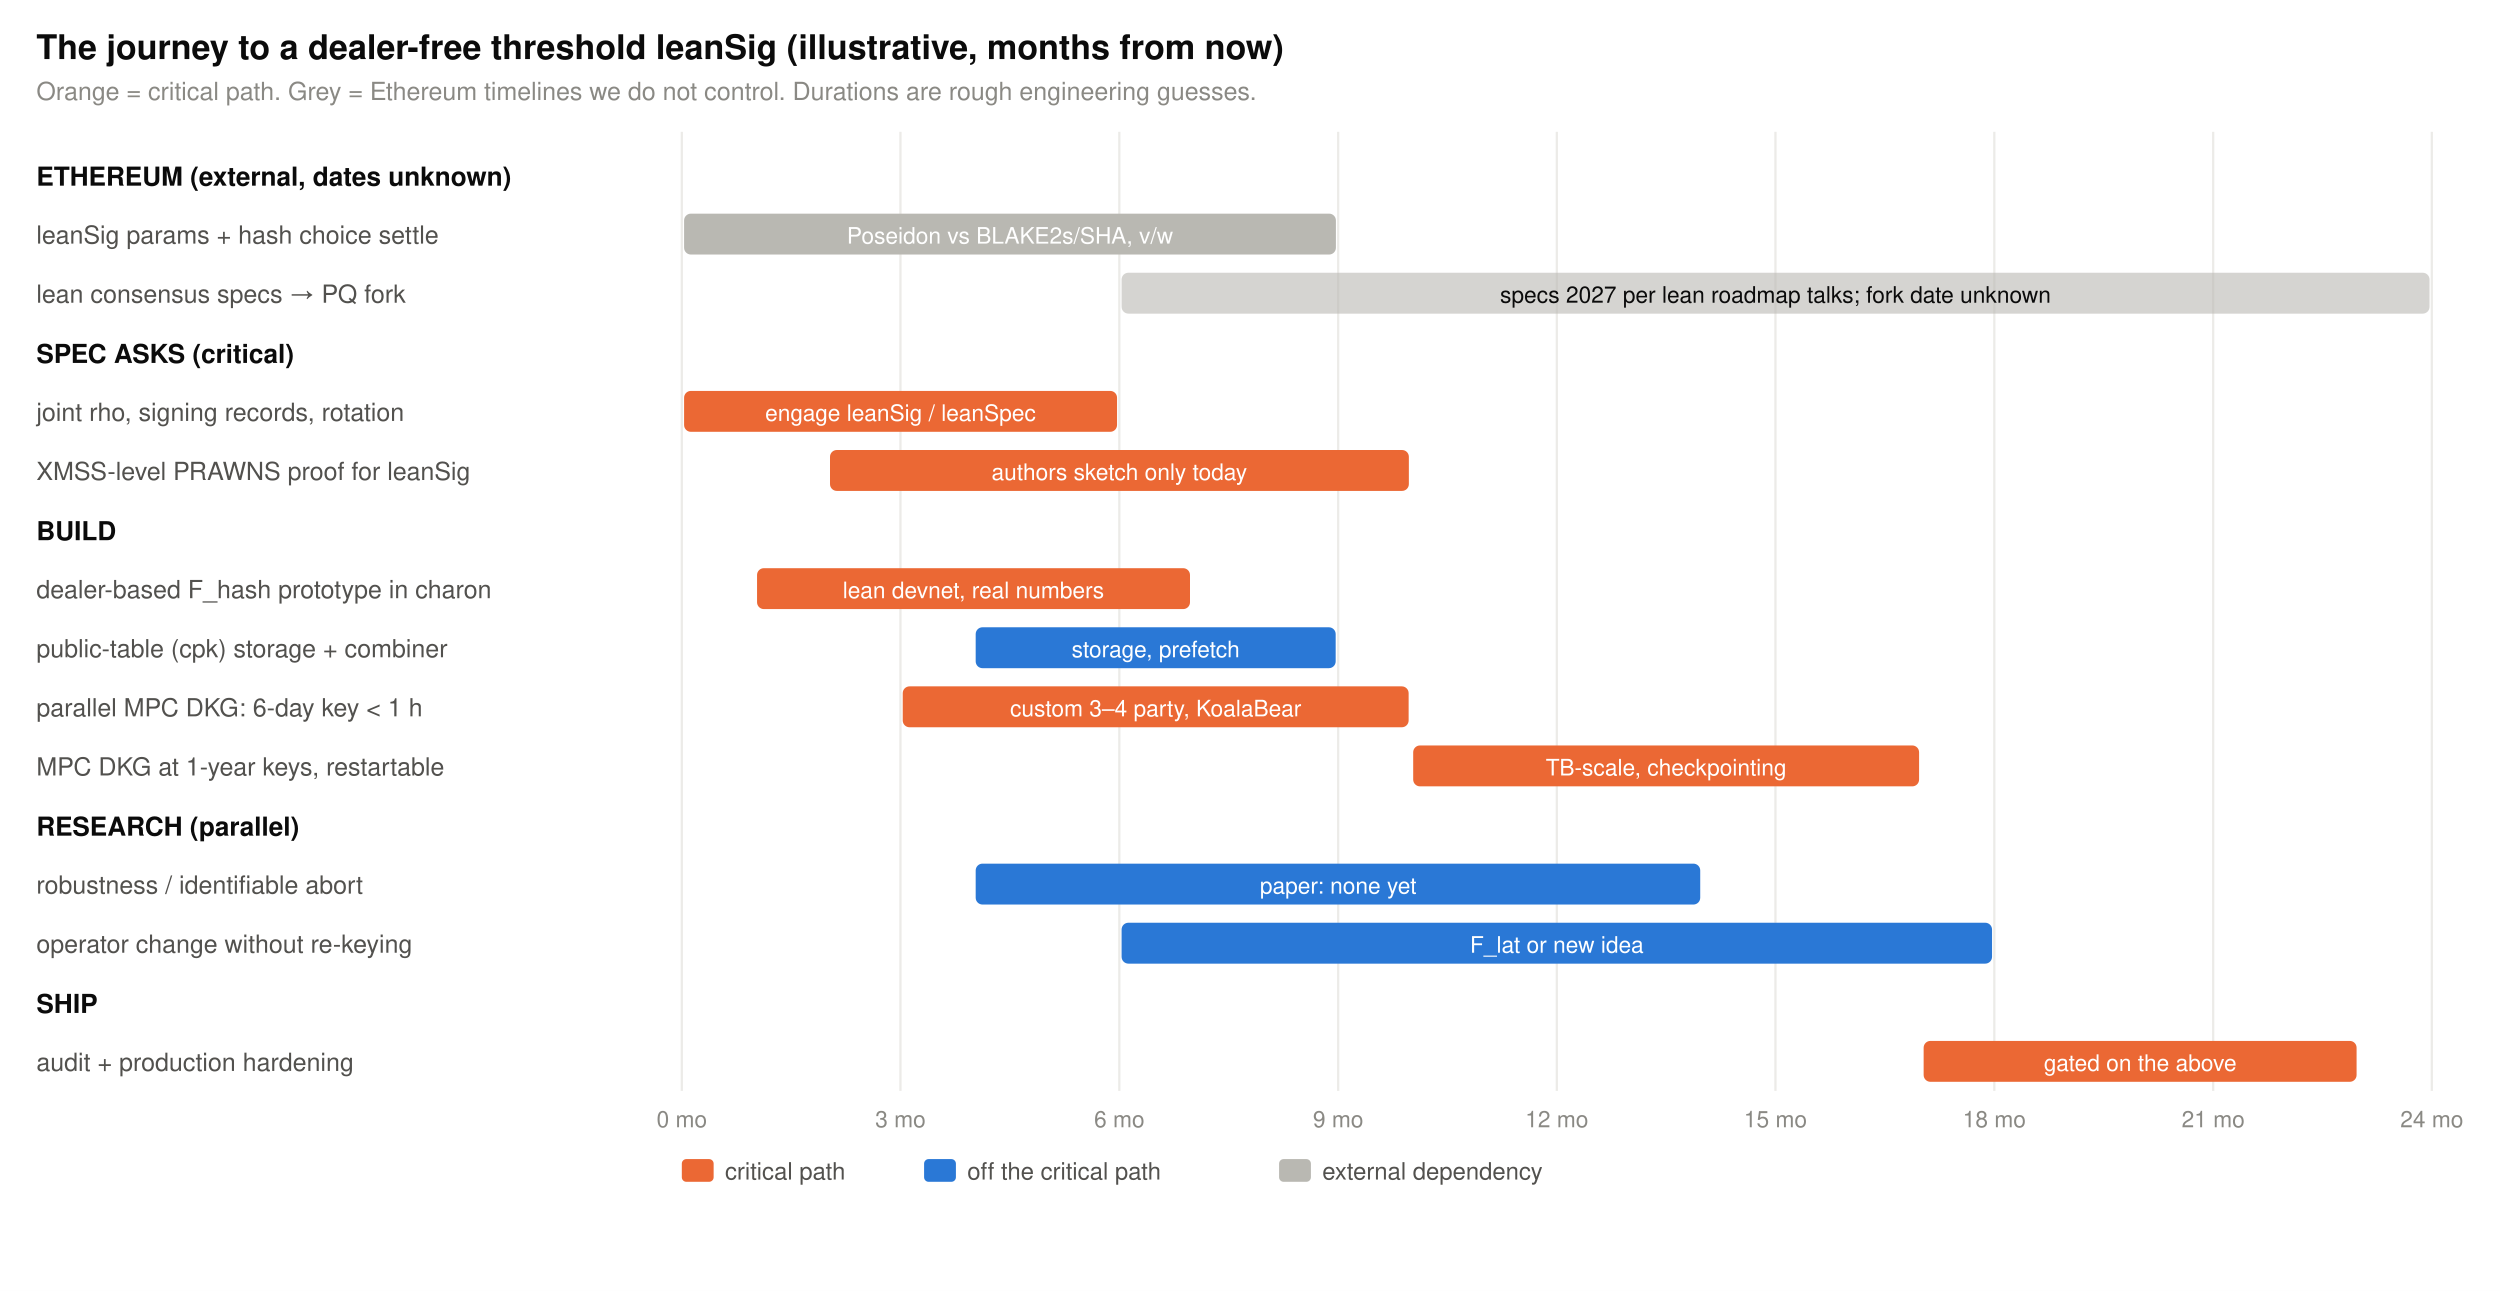
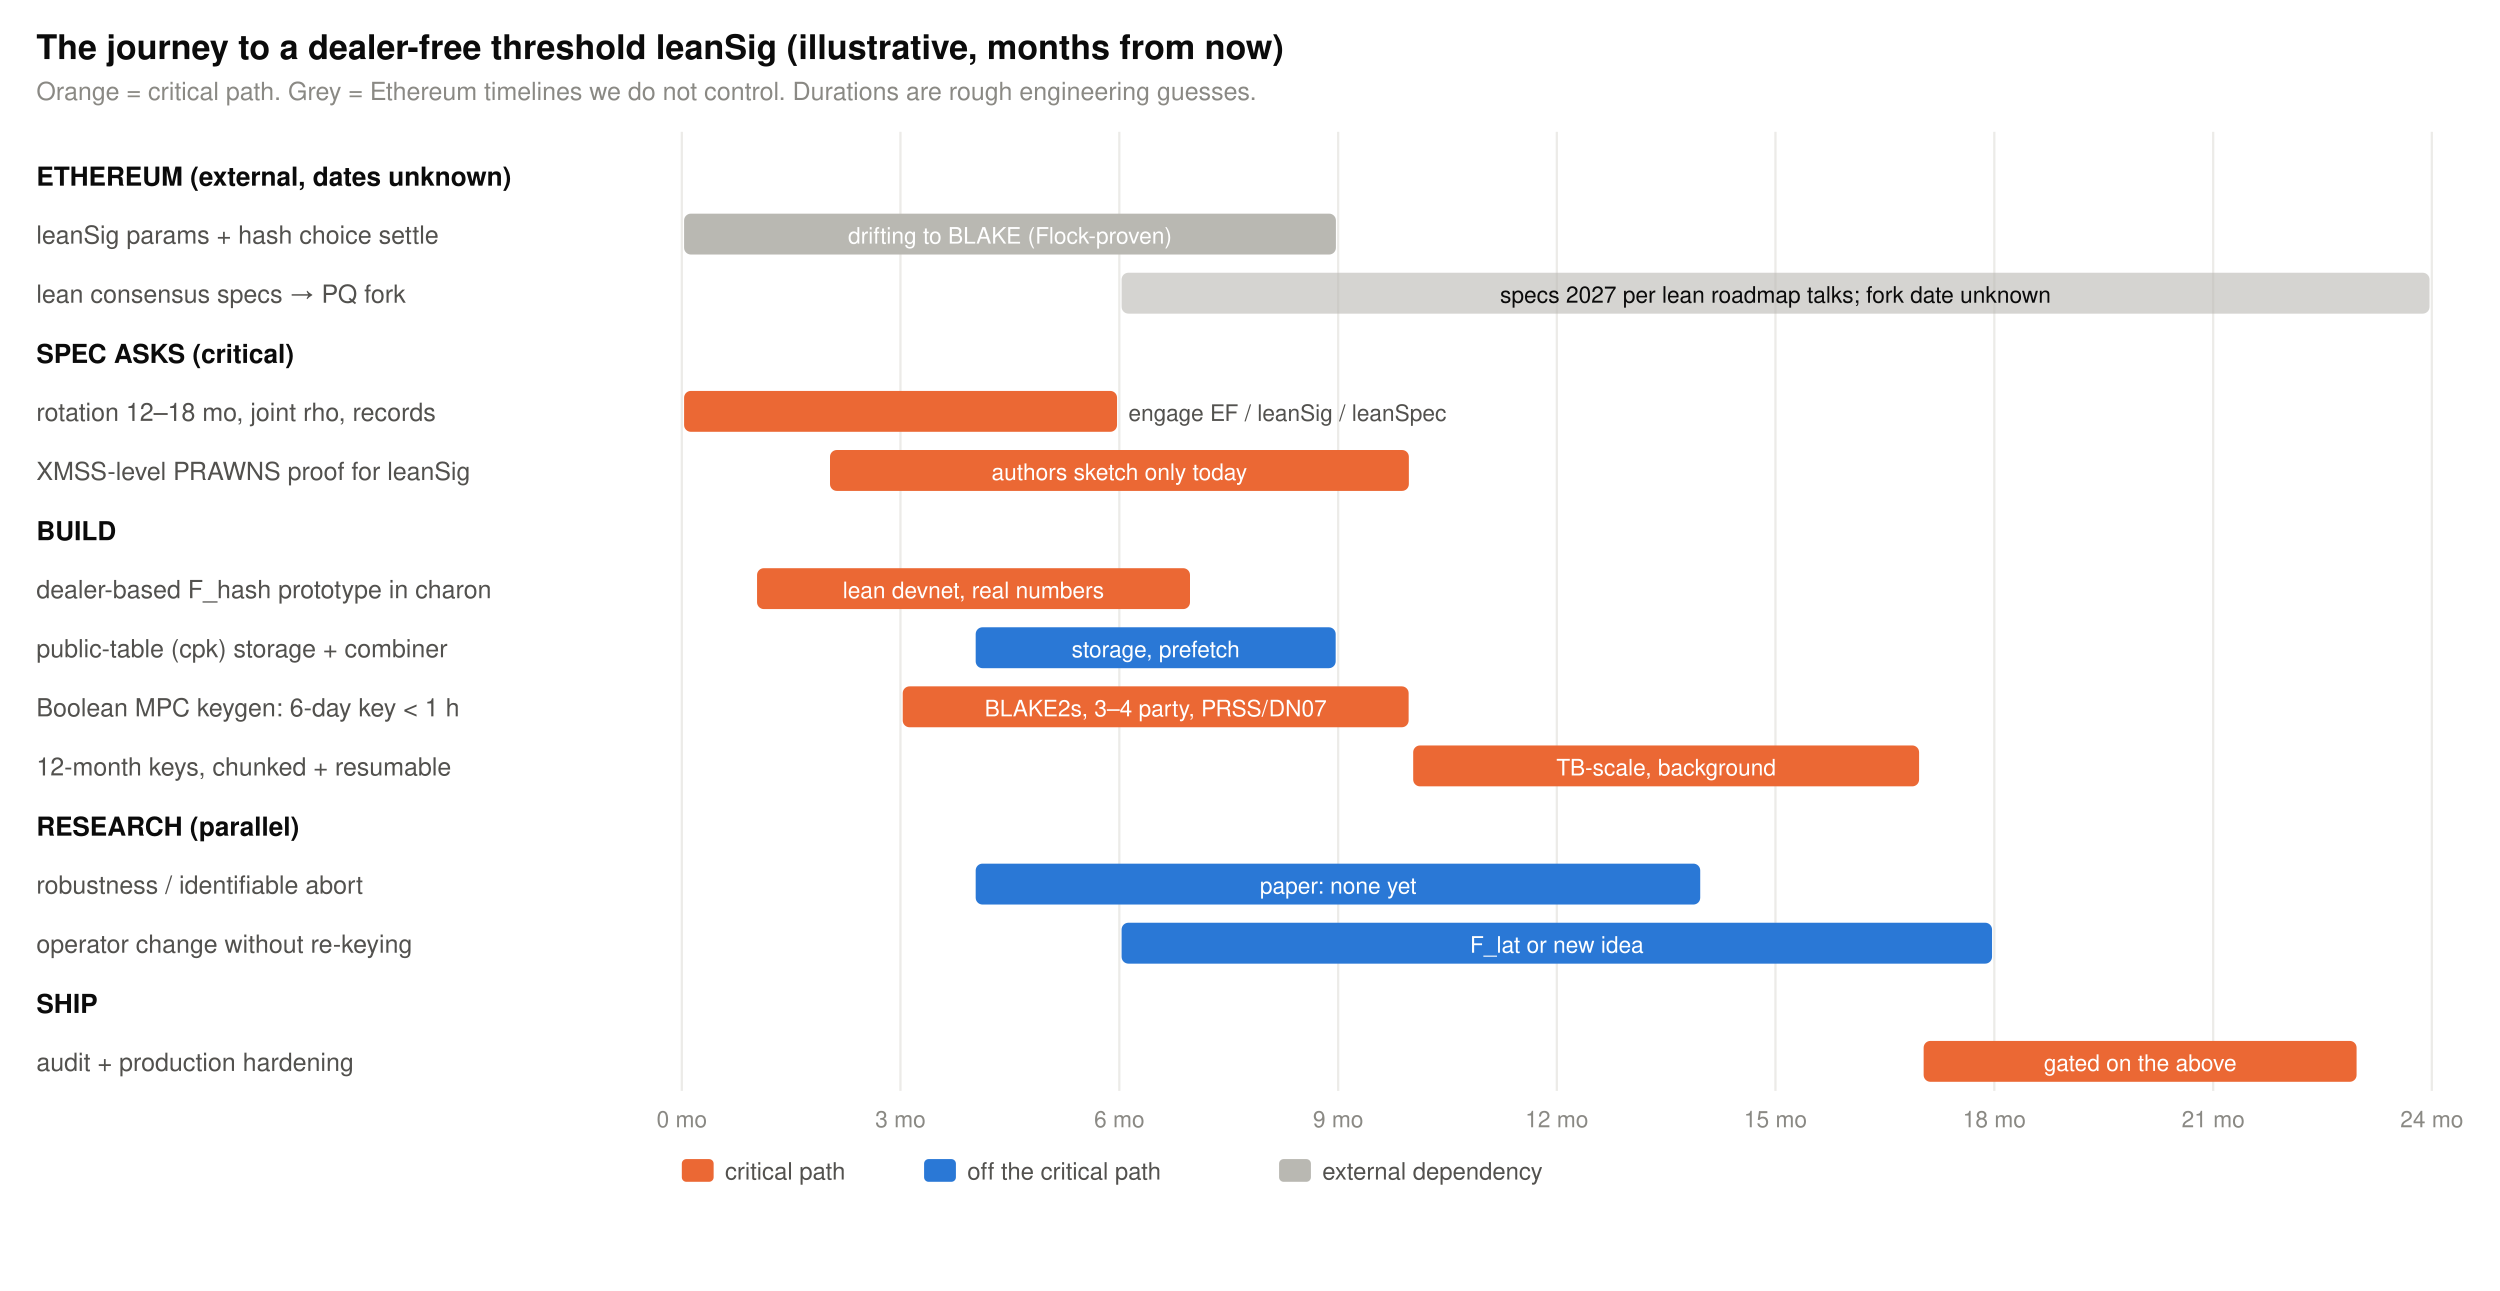
<svg xmlns="http://www.w3.org/2000/svg" width="1100" height="568" viewBox="0 0 1100 568" font-family="Helvetica, Arial, sans-serif">
  <rect x="0" y="0" width="1100" height="568" fill="#ffffff" />
  <text x="16.0" y="26.0" font-size="15" fill="#0b0b0b" text-anchor="start" font-weight="bold">The journey to a dealer-free threshold leanSig (illustrative, months from now)</text>
  <text x="16.0" y="44.0" font-size="11" fill="#8a8984" text-anchor="start" font-weight="normal">Orange = critical path. Grey = Ethereum timelines we do not control. Durations are rough engineering guesses.</text>
  <line x1="300.0" y1="58.0" x2="300.0" y2="480.0" stroke="#ecebe8" stroke-width="1" />
  <text x="300.0" y="496.0" font-size="10" fill="#8a8984" text-anchor="middle" font-weight="normal">0 mo</text>
  <line x1="396.2" y1="58.0" x2="396.2" y2="480.0" stroke="#ecebe8" stroke-width="1" />
  <text x="396.2" y="496.0" font-size="10" fill="#8a8984" text-anchor="middle" font-weight="normal">3 mo</text>
  <line x1="492.5" y1="58.0" x2="492.5" y2="480.0" stroke="#ecebe8" stroke-width="1" />
  <text x="492.5" y="496.0" font-size="10" fill="#8a8984" text-anchor="middle" font-weight="normal">6 mo</text>
  <line x1="588.8" y1="58.0" x2="588.8" y2="480.0" stroke="#ecebe8" stroke-width="1" />
  <text x="588.8" y="496.0" font-size="10" fill="#8a8984" text-anchor="middle" font-weight="normal">9 mo</text>
  <line x1="685.0" y1="58.0" x2="685.0" y2="480.0" stroke="#ecebe8" stroke-width="1" />
  <text x="685.0" y="496.0" font-size="10" fill="#8a8984" text-anchor="middle" font-weight="normal">12 mo</text>
  <line x1="781.2" y1="58.0" x2="781.2" y2="480.0" stroke="#ecebe8" stroke-width="1" />
  <text x="781.2" y="496.0" font-size="10" fill="#8a8984" text-anchor="middle" font-weight="normal">15 mo</text>
  <line x1="877.5" y1="58.0" x2="877.5" y2="480.0" stroke="#ecebe8" stroke-width="1" />
  <text x="877.5" y="496.0" font-size="10" fill="#8a8984" text-anchor="middle" font-weight="normal">18 mo</text>
  <line x1="973.8" y1="58.0" x2="973.8" y2="480.0" stroke="#ecebe8" stroke-width="1" />
  <text x="973.8" y="496.0" font-size="10" fill="#8a8984" text-anchor="middle" font-weight="normal">21 mo</text>
  <line x1="1070.0" y1="58.0" x2="1070.0" y2="480.0" stroke="#ecebe8" stroke-width="1" />
  <text x="1070.0" y="496.0" font-size="10" fill="#8a8984" text-anchor="middle" font-weight="normal">24 mo</text>
  <text x="16.0" y="81.7" font-size="11.5" fill="#0b0b0b" text-anchor="start" font-weight="bold">ETHEREUM (external, dates unknown)</text>
  <text x="16.0" y="107.2" font-size="11" fill="#52514e" text-anchor="start" font-weight="normal">leanSig params + hash choice settle</text>
  <rect x="301.0" y="94.0" width="286.8" height="18.0" rx="3" fill="#b9b8b2" fill-opacity="1.0" />
-   <text x="444.4" y="107.2" font-size="10" fill="#ffffff" text-anchor="middle" font-weight="normal">Poseidon vs BLAKE2s/SHA, v/w</text>
+   <text x="444.4" y="107.2" font-size="10" fill="#ffffff" text-anchor="middle" font-weight="normal">drifting to BLAKE (Flock-proven)</text>
  <text x="16.0" y="133.2" font-size="11" fill="#52514e" text-anchor="start" font-weight="normal">lean consensus specs → PQ fork</text>
  <rect x="493.5" y="120.0" width="575.5" height="18.0" rx="3" fill="#b9b8b2" fill-opacity="0.6" />
  <text x="781.2" y="133.2" font-size="10" fill="#0b0b0b" text-anchor="middle" font-weight="normal">specs 2027 per lean roadmap talks; fork date unknown</text>
  <text x="16.0" y="159.7" font-size="11.5" fill="#0b0b0b" text-anchor="start" font-weight="bold">SPEC ASKS (critical)</text>
-   <text x="16.0" y="185.2" font-size="11" fill="#52514e" text-anchor="start" font-weight="normal">joint rho, signing records, rotation</text>
+   <text x="16.0" y="185.2" font-size="11" fill="#52514e" text-anchor="start" font-weight="normal">rotation 12–18 mo, joint rho, records</text>
  <rect x="301.0" y="172.0" width="190.5" height="18.0" rx="3" fill="#eb6834" fill-opacity="1.0" />
-   <text x="396.2" y="185.2" font-size="10" fill="#ffffff" text-anchor="middle" font-weight="normal">engage leanSig / leanSpec</text>
+   <text x="496.5" y="185.2" font-size="10" fill="#52514e" text-anchor="start" font-weight="normal">engage EF / leanSig / leanSpec</text>
  <text x="16.0" y="211.2" font-size="11" fill="#52514e" text-anchor="start" font-weight="normal">XMSS-level PRAWNS proof for leanSig</text>
  <rect x="365.2" y="198.0" width="254.7" height="18.0" rx="3" fill="#eb6834" fill-opacity="1.0" />
  <text x="492.5" y="211.2" font-size="10" fill="#ffffff" text-anchor="middle" font-weight="normal">authors sketch only today</text>
  <text x="16.0" y="237.7" font-size="11.5" fill="#0b0b0b" text-anchor="start" font-weight="bold">BUILD</text>
  <text x="16.0" y="263.2" font-size="11" fill="#52514e" text-anchor="start" font-weight="normal">dealer-based F_hash prototype in charon</text>
  <rect x="333.1" y="250.0" width="190.5" height="18.0" rx="3" fill="#eb6834" fill-opacity="1.0" />
  <text x="428.3" y="263.2" font-size="10" fill="#ffffff" text-anchor="middle" font-weight="normal">lean devnet, real numbers</text>
  <text x="16.0" y="289.2" font-size="11" fill="#52514e" text-anchor="start" font-weight="normal">public-table (cpk) storage + combiner</text>
  <rect x="429.3" y="276.0" width="158.4" height="18.0" rx="3" fill="#2a78d6" fill-opacity="1.0" />
  <text x="508.5" y="289.2" font-size="10" fill="#ffffff" text-anchor="middle" font-weight="normal">storage, prefetch</text>
-   <text x="16.0" y="315.2" font-size="11" fill="#52514e" text-anchor="start" font-weight="normal">parallel MPC DKG: 6-day key &lt; 1 h</text>
+   <text x="16.0" y="315.2" font-size="11" fill="#52514e" text-anchor="start" font-weight="normal">Boolean MPC keygen: 6-day key &lt; 1 h</text>
  <rect x="397.2" y="302.0" width="222.6" height="18.0" rx="3" fill="#eb6834" fill-opacity="1.0" />
-   <text x="508.5" y="315.2" font-size="10" fill="#ffffff" text-anchor="middle" font-weight="normal">custom 3–4 party, KoalaBear</text>
-   <text x="16.0" y="341.2" font-size="11" fill="#52514e" text-anchor="start" font-weight="normal">MPC DKG at 1-year keys, restartable</text>
+   <text x="508.5" y="315.2" font-size="10" fill="#ffffff" text-anchor="middle" font-weight="normal">BLAKE2s, 3–4 party, PRSS/DN07</text>
+   <text x="16.0" y="341.2" font-size="11" fill="#52514e" text-anchor="start" font-weight="normal">12-month keys, chunked + resumable</text>
  <rect x="621.8" y="328.0" width="222.6" height="18.0" rx="3" fill="#eb6834" fill-opacity="1.0" />
-   <text x="733.1" y="341.2" font-size="10" fill="#ffffff" text-anchor="middle" font-weight="normal">TB-scale, checkpointing</text>
+   <text x="733.1" y="341.2" font-size="10" fill="#ffffff" text-anchor="middle" font-weight="normal">TB-scale, background</text>
  <text x="16.0" y="367.7" font-size="11.5" fill="#0b0b0b" text-anchor="start" font-weight="bold">RESEARCH (parallel)</text>
  <text x="16.0" y="393.2" font-size="11" fill="#52514e" text-anchor="start" font-weight="normal">robustness / identifiable abort</text>
  <rect x="429.3" y="380.0" width="318.8" height="18.0" rx="3" fill="#2a78d6" fill-opacity="1.0" />
  <text x="588.8" y="393.2" font-size="10" fill="#ffffff" text-anchor="middle" font-weight="normal">paper: none yet</text>
  <text x="16.0" y="419.2" font-size="11" fill="#52514e" text-anchor="start" font-weight="normal">operator change without re-keying</text>
  <rect x="493.5" y="406.0" width="383.0" height="18.0" rx="3" fill="#2a78d6" fill-opacity="1.0" />
  <text x="685.0" y="419.2" font-size="10" fill="#ffffff" text-anchor="middle" font-weight="normal">F_lat or new idea</text>
  <text x="16.0" y="445.7" font-size="11.5" fill="#0b0b0b" text-anchor="start" font-weight="bold">SHIP</text>
  <text x="16.0" y="471.2" font-size="11" fill="#52514e" text-anchor="start" font-weight="normal">audit + production hardening</text>
  <rect x="846.4" y="458.0" width="190.5" height="18.0" rx="3" fill="#eb6834" fill-opacity="1.0" />
  <text x="941.7" y="471.2" font-size="10" fill="#ffffff" text-anchor="middle" font-weight="normal">gated on the above</text>
  <rect x="300.0" y="510.0" width="14.0" height="10.0" rx="2" fill="#eb6834" fill-opacity="1.0" />
  <text x="319.0" y="519.0" font-size="10.5" fill="#52514e" text-anchor="start" font-weight="normal">critical path</text>
  <rect x="406.6" y="510.0" width="14.0" height="10.0" rx="2" fill="#2a78d6" fill-opacity="1.0" />
  <text x="425.6" y="519.0" font-size="10.5" fill="#52514e" text-anchor="start" font-weight="normal">off the critical path</text>
  <rect x="562.8" y="510.0" width="14.0" height="10.0" rx="2" fill="#b9b8b2" fill-opacity="1.0" />
  <text x="581.8" y="519.0" font-size="10.5" fill="#52514e" text-anchor="start" font-weight="normal">external dependency</text>
</svg>
